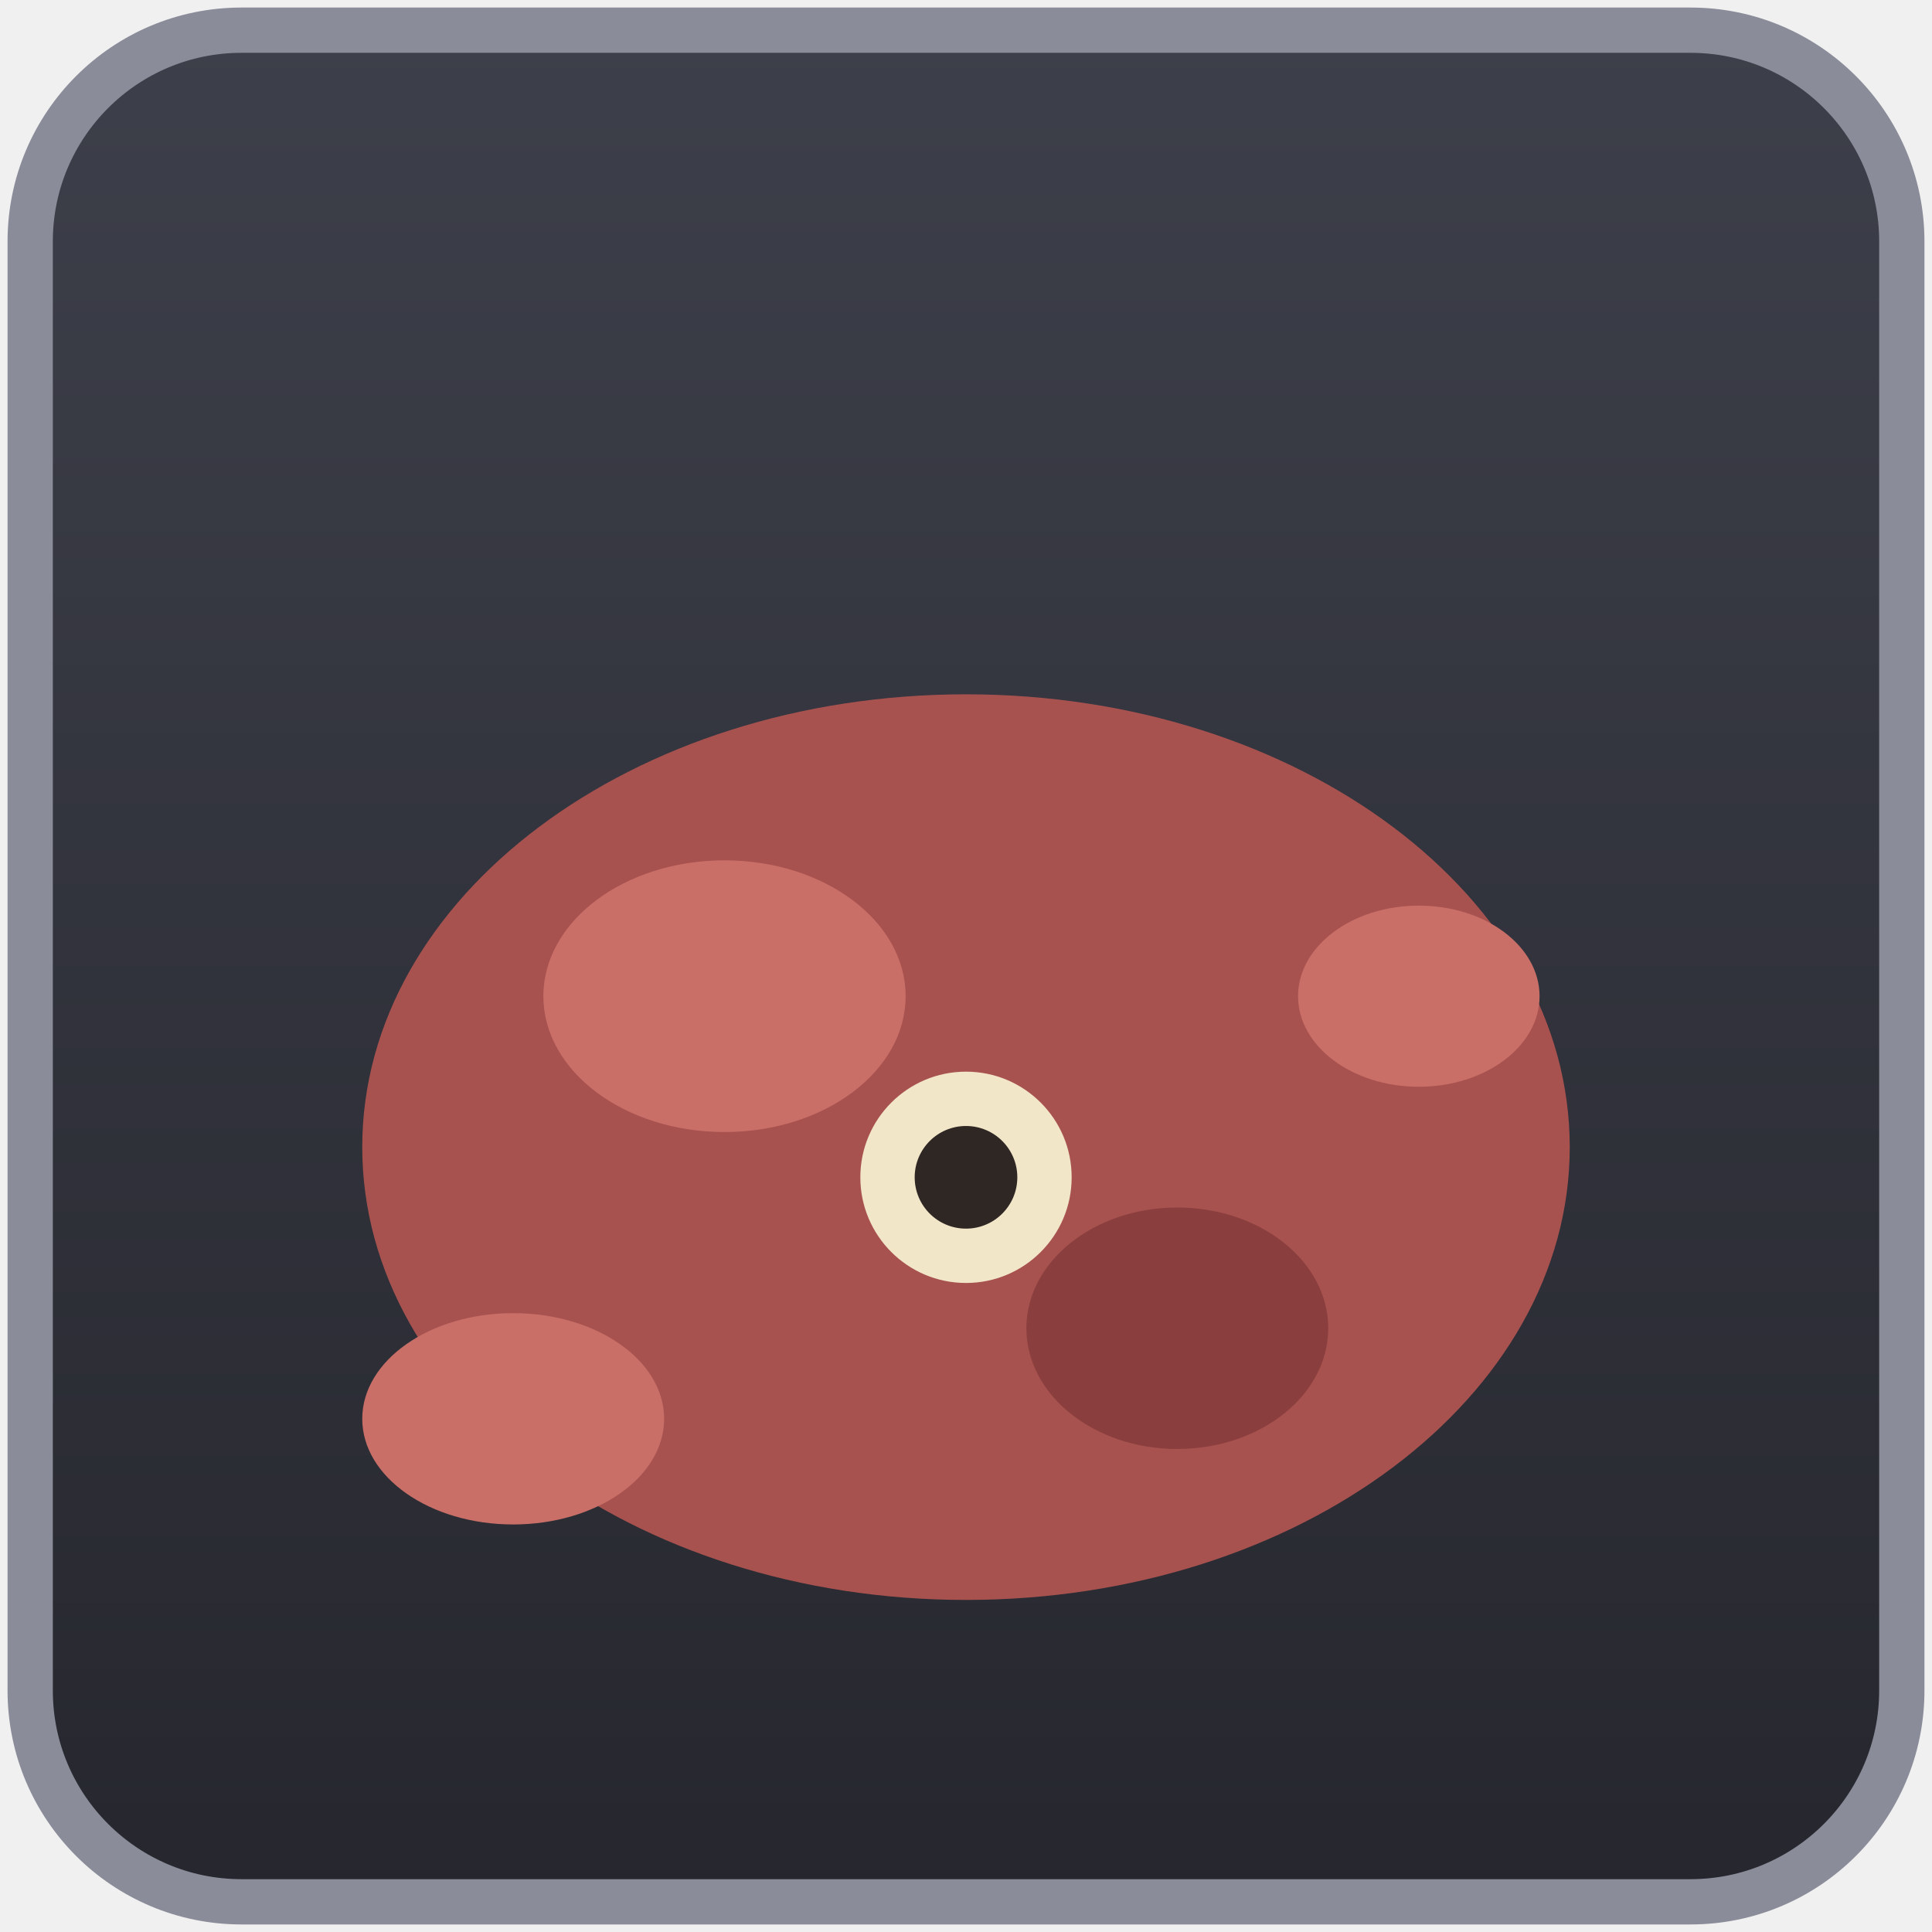
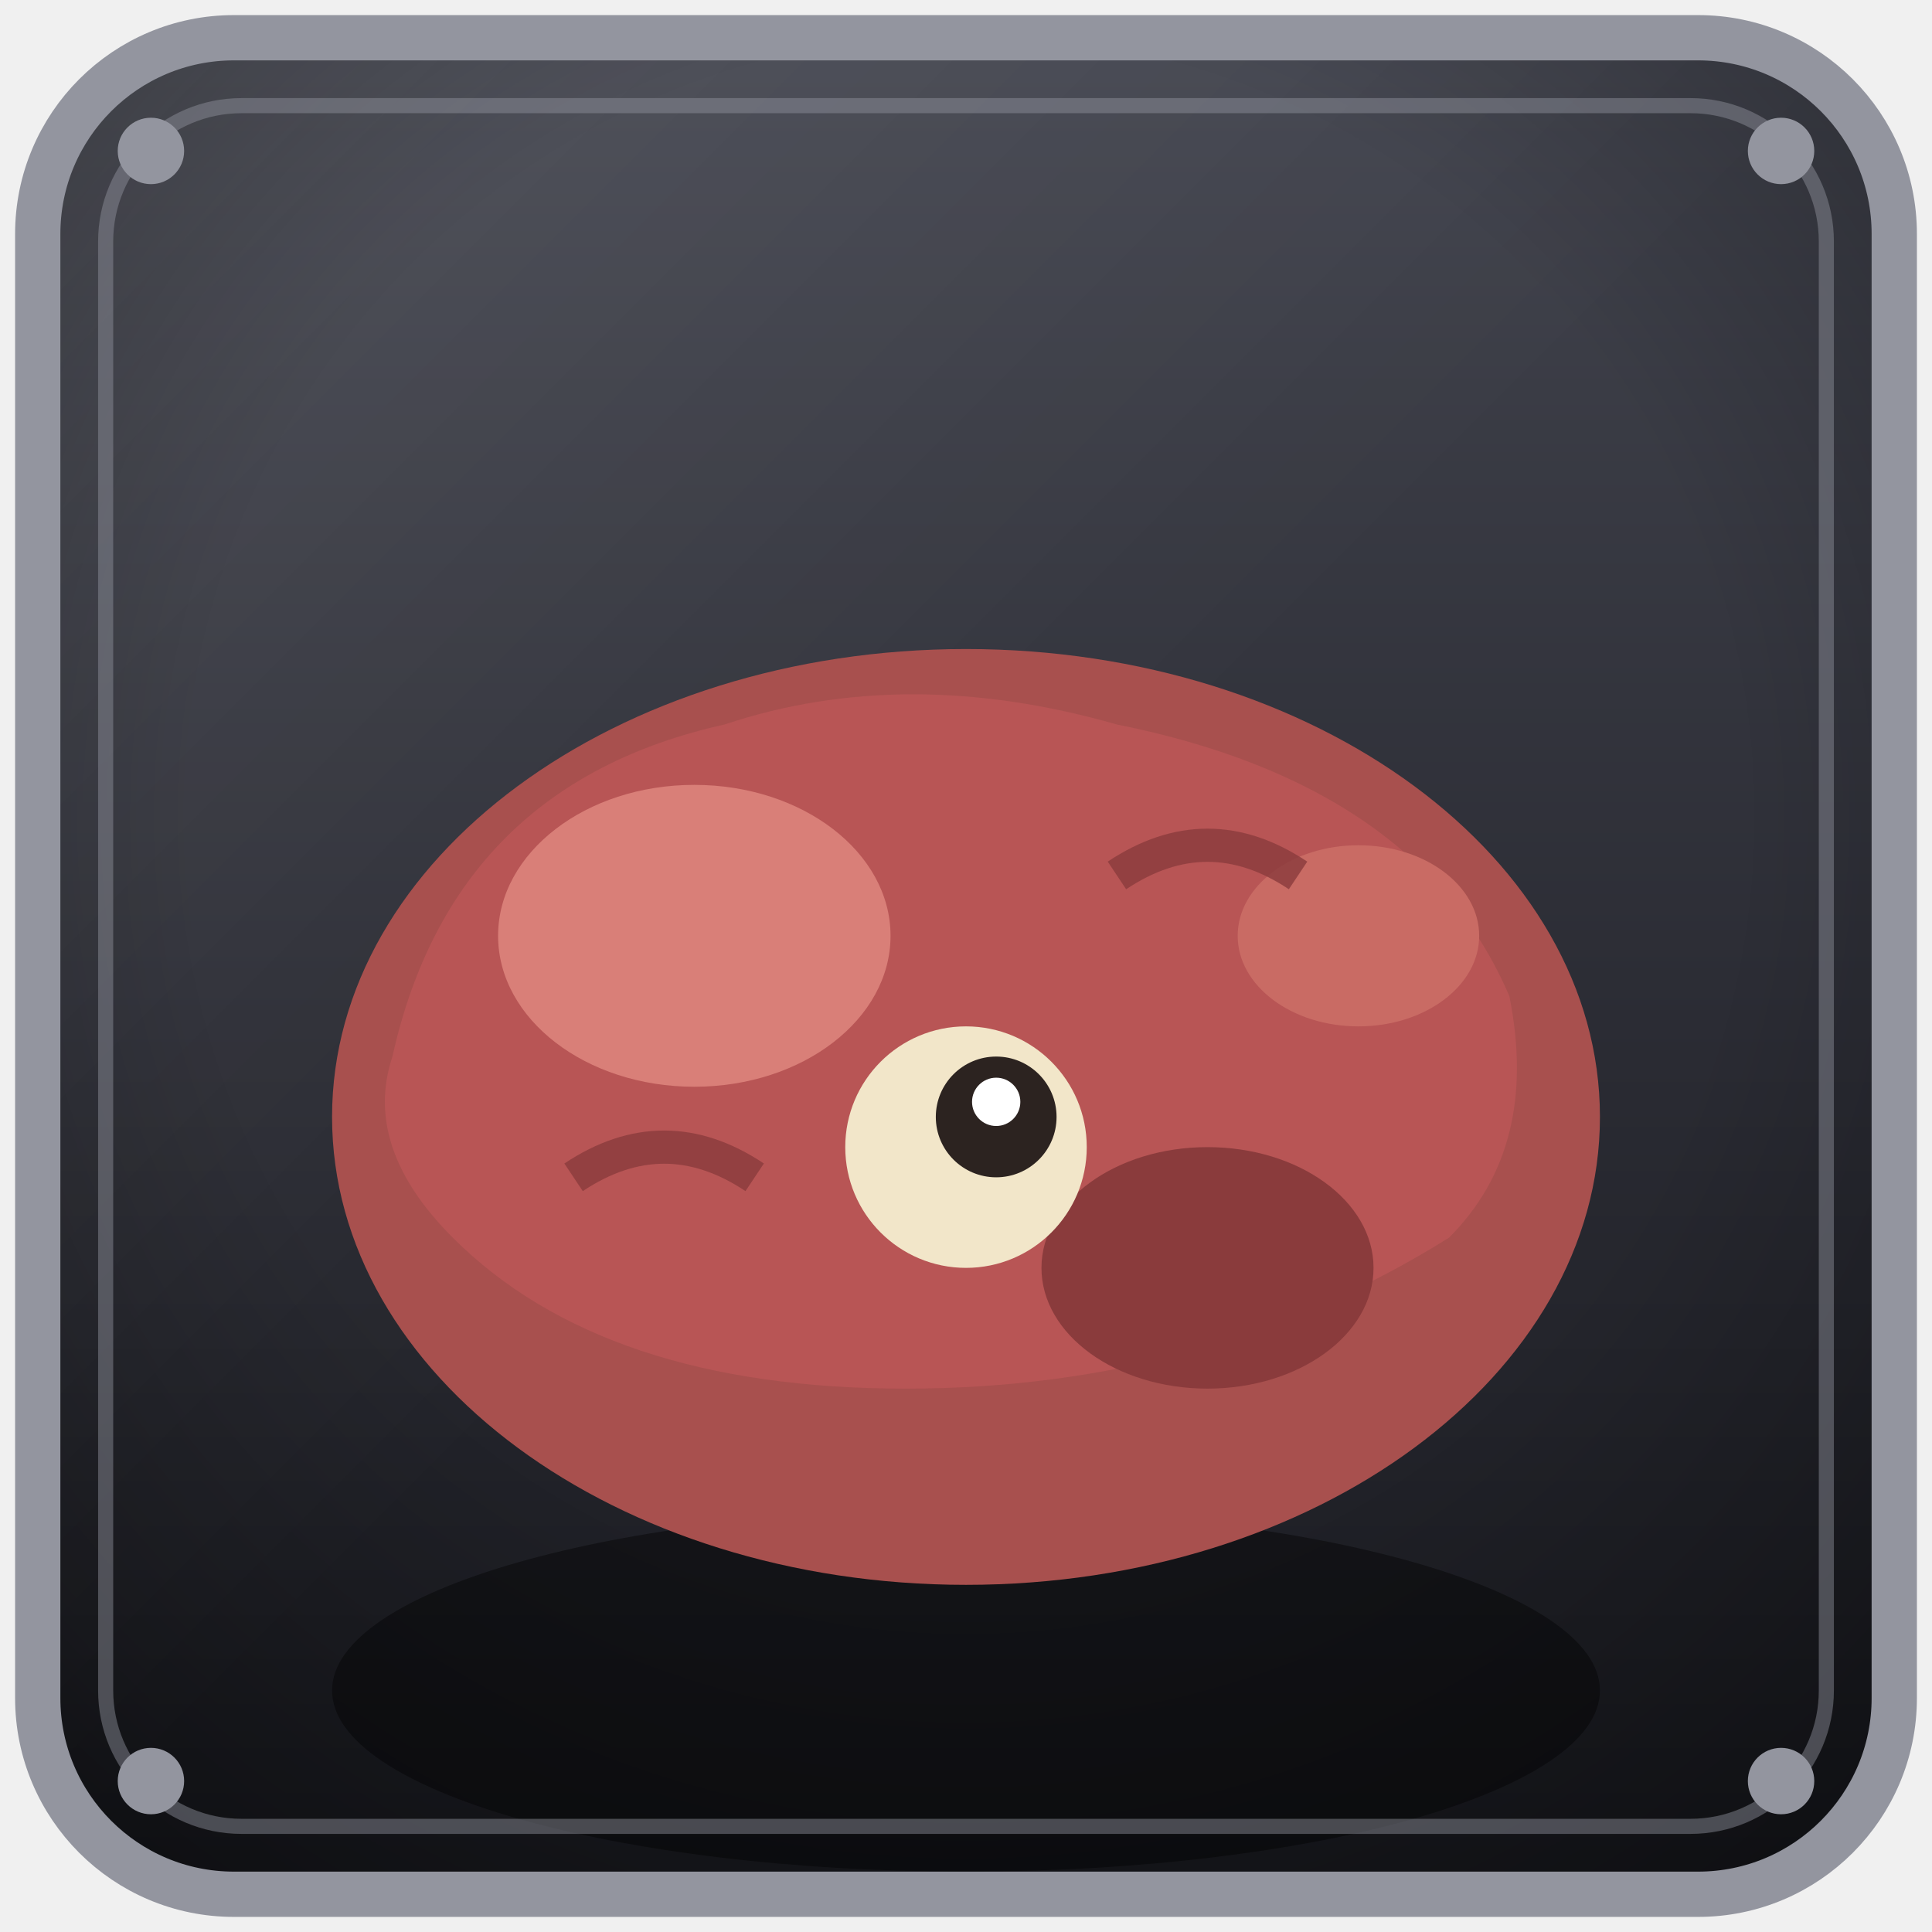
<svg xmlns="http://www.w3.org/2000/svg" width="128" height="128" viewBox="0 0 128 128">
  <defs>
    <linearGradient id="bg" x1="0" y1="0" x2="0" y2="1">
-       <stop offset="0" stop-color="#3d3f4a" />
-       <stop offset="1" stop-color="#26272e" />
+       <stop offset="0" stop-color="#43454f" />
+       <stop offset="0.55" stop-color="#2a2b33" />
+       <stop offset="1" stop-color="#17181d" />
    </linearGradient>
-     <radialGradient id="glow" cx="0.5" cy="0.5" r="0.5">
-       <stop offset="0" stop-color="#8a8c99" stop-opacity="0.55" />
-       <stop offset="1" stop-color="#8a8c99" stop-opacity="0" />
+     <radialGradient id="halo" cx="0.5" cy="0.5" r="0.5">
+       <stop offset="0" stop-color="#93959f" stop-opacity="0.5" />
+       <stop offset="1" stop-color="#93959f" stop-opacity="0" />
    </radialGradient>
+     <radialGradient id="vig" cx="0.5" cy="0.42" r="0.75">
+       <stop offset="0.55" stop-color="#000000" stop-opacity="0" />
+       <stop offset="1" stop-color="#000000" stop-opacity="0.42" />
+     </radialGradient>
+     <linearGradient id="beam" x1="0" y1="0" x2="1" y2="1">
+       <stop offset="0" stop-color="#ffffff" stop-opacity="0.10" />
+       <stop offset="0.5" stop-color="#ffffff" stop-opacity="0" />
+     </linearGradient>
+     <linearGradient id="metal" x1="0" y1="0" x2="0" y2="1">
+       <stop offset="0" stop-color="#e8e8ec" />
+       <stop offset="1" stop-color="#8a8a92" />
+     </linearGradient>
  </defs>
-   <rect x="2" y="2" width="124" height="124" rx="14" fill="url(#bg)" stroke="#8a8c99" stroke-width="3" />
-   <ellipse cx="64" cy="76" rx="40" ry="30" fill="#a8524f" />
-   <ellipse cx="48" cy="66" rx="12" ry="9" fill="#c96f68" />
-   <ellipse cx="78" cy="88" rx="10" ry="8" fill="#8a3f3e" />
-   <circle cx="64" cy="78" r="7" fill="#f2e6c9" />
-   <circle cx="64" cy="78" r="3.4" fill="#2f2724" />
-   <ellipse cx="34" cy="94" rx="10" ry="7" fill="#c96f68" />
-   <ellipse cx="94" cy="66" rx="8" ry="6" fill="#c96f68" />
+   <rect x="2" y="2" width="124" height="124" rx="14" fill="url(#bg)" />
+   <rect x="2" y="2" width="124" height="124" rx="14" fill="url(#beam)" />
+   <ellipse cx="64" cy="112" rx="42" ry="12" fill="#000000" opacity="0.4" />
+   <ellipse cx="64" cy="74" rx="42" ry="31" fill="#a8504e" />
+   <path d="M26 70 Q30 52 48 48 Q60 44 74 48 Q94 52 100 66 Q102 76 96 82 Q80 92 60 92 Q40 92 30 82 Q24 76 26 70 Z" fill="#b85555" />
+   <ellipse cx="46" cy="62" rx="13" ry="10" fill="#d97f78" />
+   <ellipse cx="80" cy="84" rx="11" ry="8" fill="#8a3b3c" />
+   <ellipse cx="90" cy="62" rx="8" ry="6" fill="#c96b64" />
+   <circle cx="64" cy="76" r="8" fill="#f2e6c9" />
+   <circle cx="66" cy="74" r="4" fill="#2c2320" />
+   <circle cx="66" cy="73" r="1.6" fill="#ffffff" />
+   <path d="M38 78 Q44 74 50 78 M74 58 Q80 54 86 58" stroke="#8a3b3c" stroke-width="2.2" fill="none" opacity="0.8" />
+   <rect x="2" y="2" width="124" height="124" rx="14" fill="url(#vig)" />
+   <rect x="2.5" y="2.5" width="123" height="123" rx="13" fill="none" stroke="#93959f" stroke-width="3" />
+   <rect x="7" y="7" width="114" height="114" rx="9" fill="none" stroke="#93959f" stroke-width="1" opacity="0.45" />
+   <circle cx="10" cy="10" r="2.2" fill="#93959f" />
+   <circle cx="118" cy="10" r="2.2" fill="#93959f" />
+   <circle cx="10" cy="118" r="2.2" fill="#93959f" />
+   <circle cx="118" cy="118" r="2.2" fill="#93959f" />
</svg>
